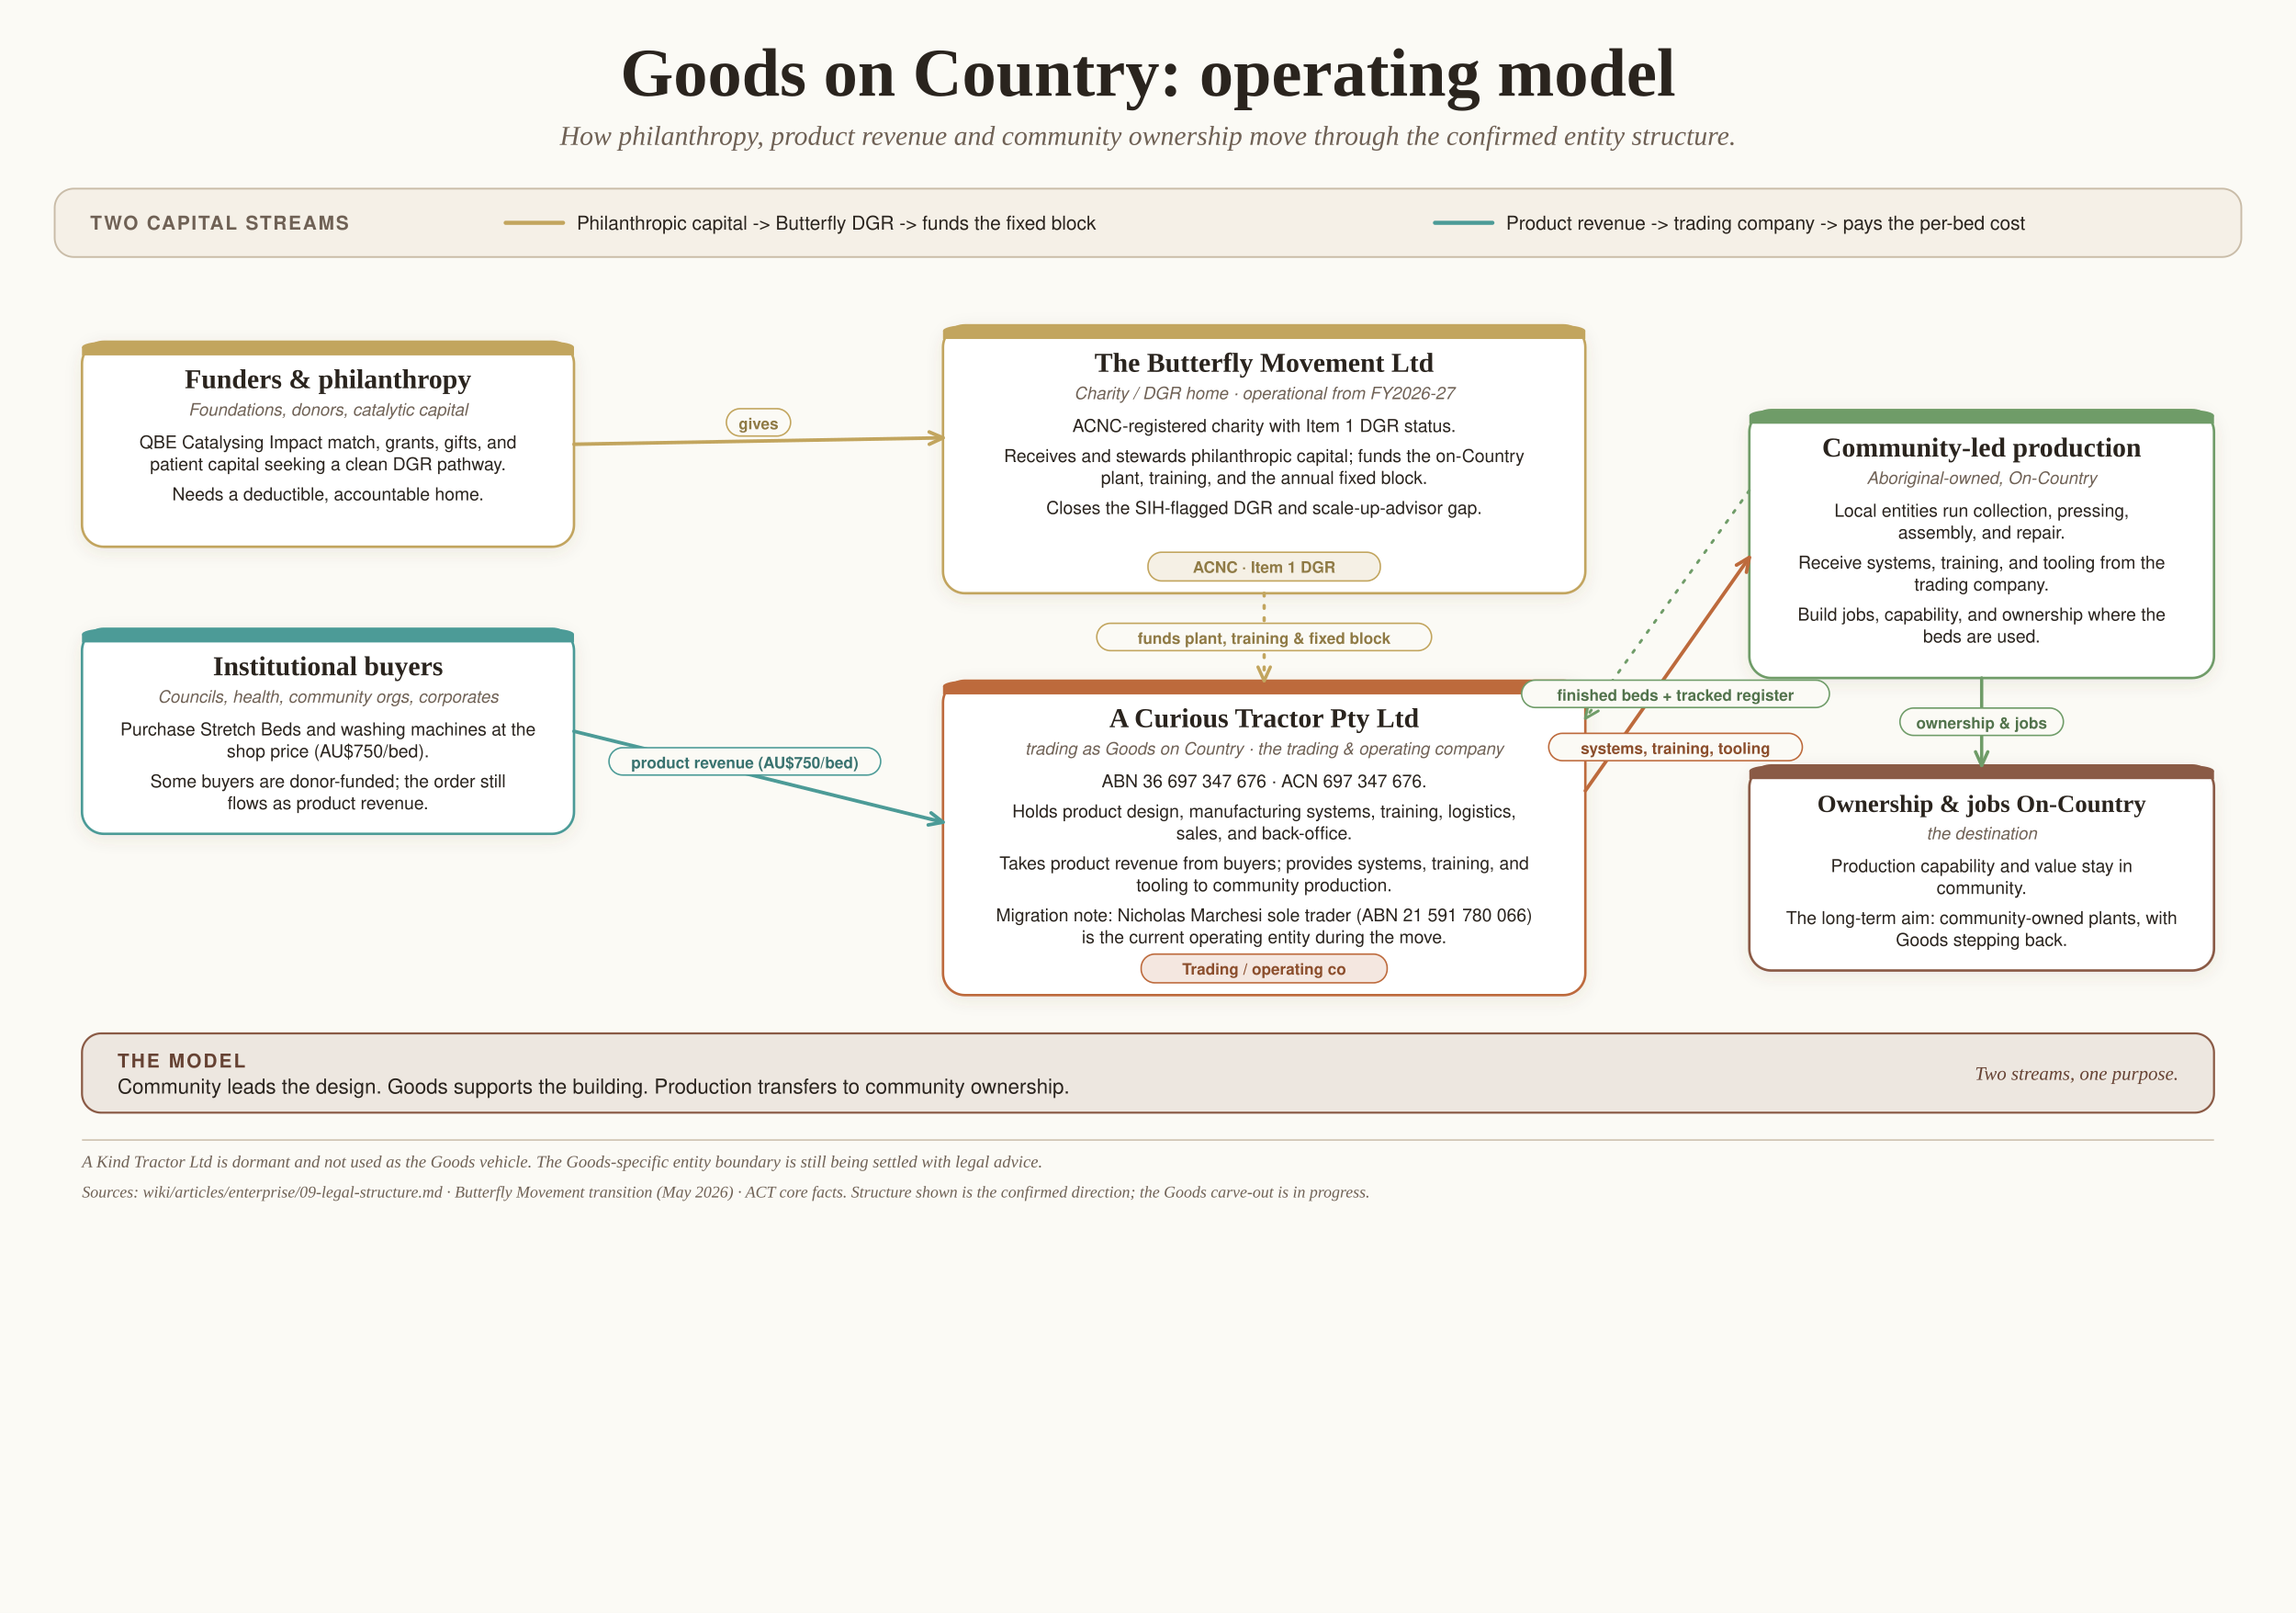
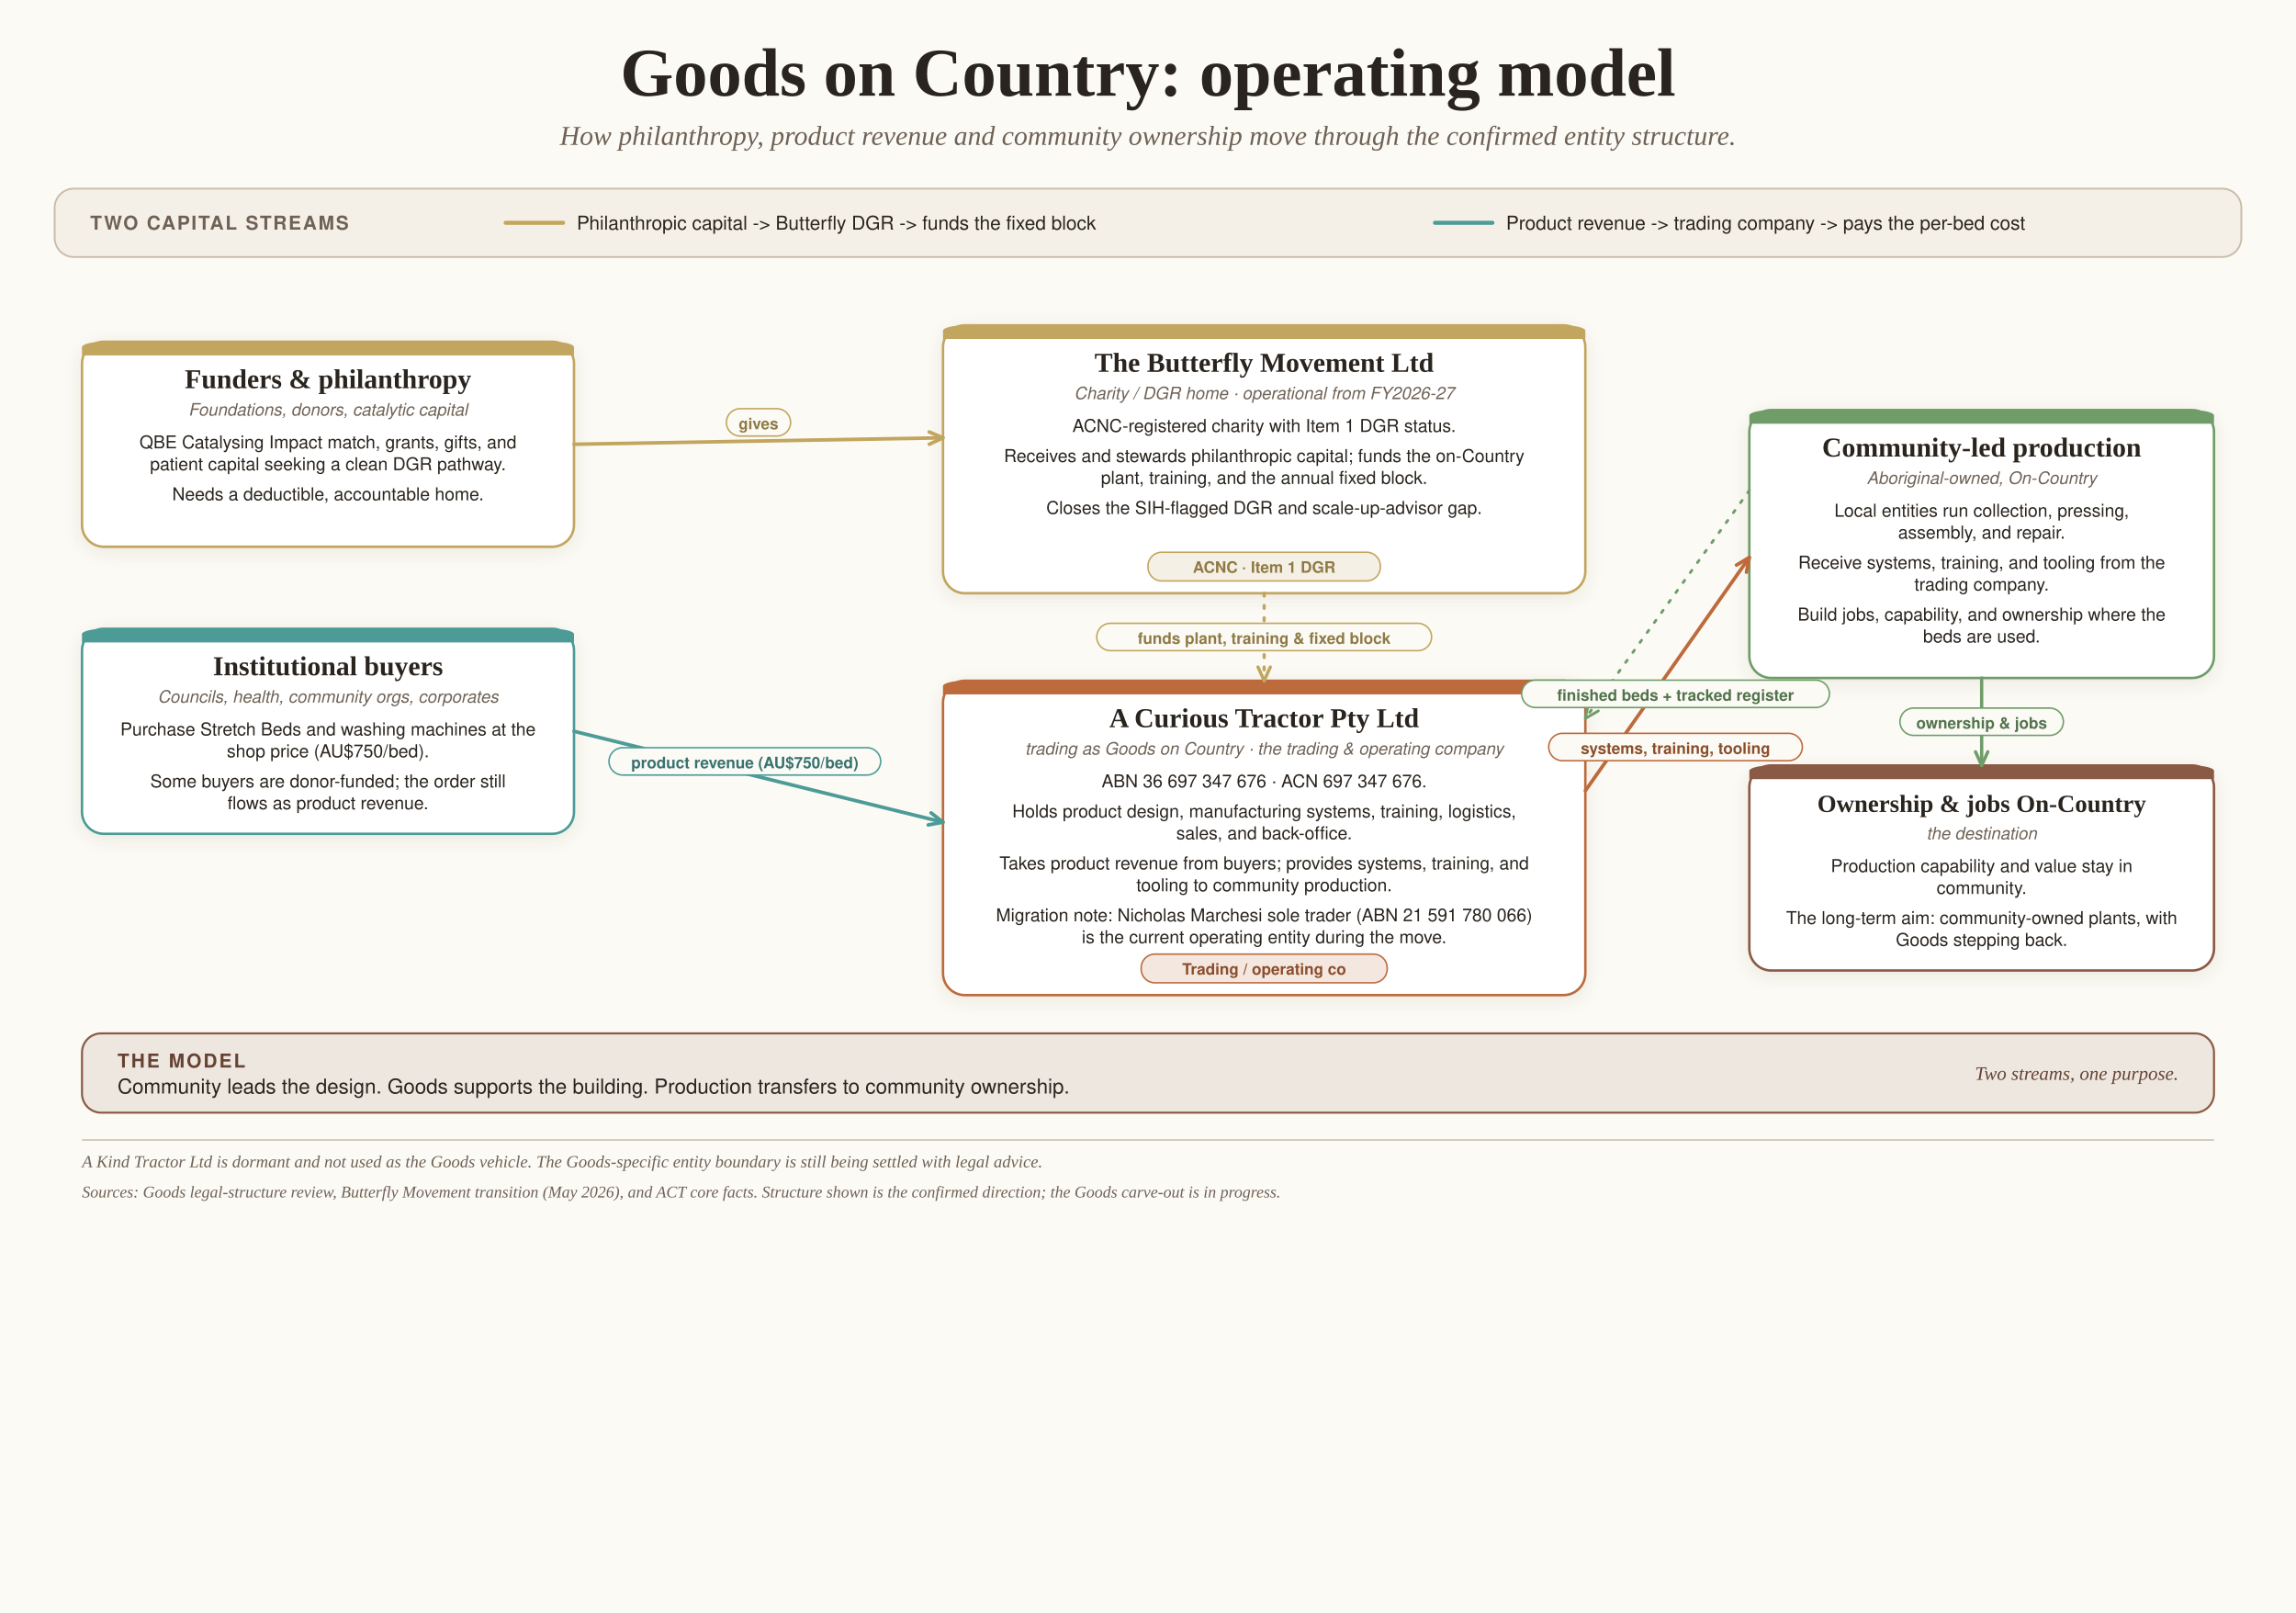
<svg xmlns="http://www.w3.org/2000/svg" viewBox="0 0 1680 1180" width="1680" height="1180" font-family="'Helvetica Neue', Helvetica, Arial, sans-serif">
  <defs>
    <filter id="sh" x="-8%" y="-8%" width="116%" height="124%">
      <feDropShadow dx="0" dy="3" stdDeviation="6" flood-color="#5A4A38" flood-opacity="0.10" />
    </filter>
  </defs>
  <rect width="1680" height="1180" fill="#FBFAF5" />
  <text x="840.0" y="70" text-anchor="middle" font-family="Georgia, 'Times New Roman', serif" font-size="50" font-weight="700" fill="#2A241E">Goods on Country: operating model</text>
  <text x="840.0" y="106" text-anchor="middle" font-family="Georgia, 'Times New Roman', serif" font-size="20" font-weight="400" fill="#6F6155" font-style="italic">How philanthropy, product revenue and community ownership move through the confirmed entity structure.</text>
  <rect x="40" y="138" width="1600" height="50" rx="14" fill="#EFE8DA7F" stroke="#C9BCA8" stroke-width="1.3" />
  <text x="66" y="168.0" text-anchor="start" font-family="'Helvetica Neue', Helvetica, Arial, sans-serif" font-size="14" font-weight="700" fill="#6F6155" letter-spacing="1.2">TWO CAPITAL STREAMS</text>
  <line x1="370" y1="163.0" x2="412" y2="163.0" stroke="#C2A55E" stroke-width="3" stroke-linecap="round" />
  <text x="422" y="168.0" text-anchor="start" font-family="'Helvetica Neue', Helvetica, Arial, sans-serif" font-size="14" font-weight="400" fill="#2A241E">Philanthropic capital  -&gt;  Butterfly DGR  -&gt;  funds the fixed block</text>
  <line x1="1050" y1="163.0" x2="1092" y2="163.0" stroke="#4C9B97" stroke-width="3" stroke-linecap="round" />
  <text x="1102" y="168.0" text-anchor="start" font-family="'Helvetica Neue', Helvetica, Arial, sans-serif" font-size="14" font-weight="400" fill="#2A241E">Product revenue  -&gt;  trading company  -&gt;  pays the per-bed cost</text>
  <rect x="60" y="250" width="360" height="150" rx="16" fill="#FFFFFF" stroke="#C2A55E" stroke-width="1.8" filter="url(#sh)" />
  <rect x="60" y="250" width="360" height="8" rx="16" fill="#C2A55E" />
  <rect x="60" y="254" width="360" height="6" rx="0" fill="#C2A55E" />
  <text x="240.0" y="284" text-anchor="middle" font-family="Georgia, 'Times New Roman', serif" font-size="20" font-weight="700" fill="#2A241E">Funders &amp; philanthropy</text>
  <text x="240.0" y="304" text-anchor="middle" font-family="'Helvetica Neue', Helvetica, Arial, sans-serif" font-size="12.5" font-weight="400" fill="#6F6155" font-style="italic">Foundations, donors, catalytic capital</text>
  <text x="240.0" y="328" text-anchor="middle" font-family="'Helvetica Neue', Helvetica, Arial, sans-serif" font-size="13" font-weight="400" fill="#2A241E">QBE Catalysing Impact match, grants, gifts, and</text>
  <text x="240.0" y="344" text-anchor="middle" font-family="'Helvetica Neue', Helvetica, Arial, sans-serif" font-size="13" font-weight="400" fill="#2A241E">patient capital seeking a clean DGR pathway.</text>
  <text x="240.0" y="366" text-anchor="middle" font-family="'Helvetica Neue', Helvetica, Arial, sans-serif" font-size="13" font-weight="400" fill="#2A241E">Needs a deductible, accountable home.</text>
  <rect x="60" y="460" width="360" height="150" rx="16" fill="#FFFFFF" stroke="#4C9B97" stroke-width="1.8" filter="url(#sh)" />
  <rect x="60" y="460" width="360" height="8" rx="16" fill="#4C9B97" />
  <rect x="60" y="464" width="360" height="6" rx="0" fill="#4C9B97" />
  <text x="240.0" y="494" text-anchor="middle" font-family="Georgia, 'Times New Roman', serif" font-size="20" font-weight="700" fill="#2A241E">Institutional buyers</text>
  <text x="240.0" y="514" text-anchor="middle" font-family="'Helvetica Neue', Helvetica, Arial, sans-serif" font-size="12.5" font-weight="400" fill="#6F6155" font-style="italic">Councils, health, community orgs, corporates</text>
  <text x="240.0" y="538" text-anchor="middle" font-family="'Helvetica Neue', Helvetica, Arial, sans-serif" font-size="13" font-weight="400" fill="#2A241E">Purchase Stretch Beds and washing machines at the</text>
  <text x="240.0" y="554" text-anchor="middle" font-family="'Helvetica Neue', Helvetica, Arial, sans-serif" font-size="13" font-weight="400" fill="#2A241E">shop price (AU$750/bed).</text>
  <text x="240.0" y="576" text-anchor="middle" font-family="'Helvetica Neue', Helvetica, Arial, sans-serif" font-size="13" font-weight="400" fill="#2A241E">Some buyers are donor-funded; the order still</text>
  <text x="240.0" y="592" text-anchor="middle" font-family="'Helvetica Neue', Helvetica, Arial, sans-serif" font-size="13" font-weight="400" fill="#2A241E">flows as product revenue.</text>
  <rect x="690" y="238" width="470" height="196" rx="16" fill="#FFFFFF" stroke="#C2A55E" stroke-width="1.8" filter="url(#sh)" />
  <rect x="690" y="238" width="470" height="8" rx="16" fill="#C2A55E" />
  <rect x="690" y="242" width="470" height="6" rx="0" fill="#C2A55E" />
  <text x="925.0" y="272" text-anchor="middle" font-family="Georgia, 'Times New Roman', serif" font-size="20" font-weight="700" fill="#2A241E">The Butterfly Movement Ltd</text>
  <text x="925.0" y="292" text-anchor="middle" font-family="'Helvetica Neue', Helvetica, Arial, sans-serif" font-size="12.5" font-weight="400" fill="#6F6155" font-style="italic">Charity / DGR home  ·  operational from FY2026-27</text>
  <text x="925.0" y="316" text-anchor="middle" font-family="'Helvetica Neue', Helvetica, Arial, sans-serif" font-size="13" font-weight="400" fill="#2A241E">ACNC-registered charity with Item 1 DGR status.</text>
  <text x="925.0" y="338" text-anchor="middle" font-family="'Helvetica Neue', Helvetica, Arial, sans-serif" font-size="13" font-weight="400" fill="#2A241E">Receives and stewards philanthropic capital; funds the on-Country</text>
  <text x="925.0" y="354" text-anchor="middle" font-family="'Helvetica Neue', Helvetica, Arial, sans-serif" font-size="13" font-weight="400" fill="#2A241E">plant, training, and the annual fixed block.</text>
  <text x="925.0" y="376" text-anchor="middle" font-family="'Helvetica Neue', Helvetica, Arial, sans-serif" font-size="13" font-weight="400" fill="#2A241E">Closes the SIH-flagged DGR and scale-up-advisor gap.</text>
  <rect x="840.0" y="404" width="170" height="21" rx="10" fill="#C2A55E28" stroke="#C2A55E" stroke-width="1.1" />
  <text x="925.0" y="419" text-anchor="middle" font-family="'Helvetica Neue', Helvetica, Arial, sans-serif" font-size="11.5" font-weight="700" fill="#8F7A45">ACNC  ·  Item 1 DGR</text>
  <rect x="690" y="498" width="470" height="230" rx="16" fill="#FFFFFF" stroke="#BD6A3C" stroke-width="1.8" filter="url(#sh)" />
  <rect x="690" y="498" width="470" height="8" rx="16" fill="#BD6A3C" />
  <rect x="690" y="502" width="470" height="6" rx="0" fill="#BD6A3C" />
  <text x="925.0" y="532" text-anchor="middle" font-family="Georgia, 'Times New Roman', serif" font-size="20" font-weight="700" fill="#2A241E">A Curious Tractor Pty Ltd</text>
  <text x="925.0" y="552" text-anchor="middle" font-family="'Helvetica Neue', Helvetica, Arial, sans-serif" font-size="12.5" font-weight="400" fill="#6F6155" font-style="italic">trading as Goods on Country  ·  the trading &amp; operating company</text>
  <text x="925.0" y="576" text-anchor="middle" font-family="'Helvetica Neue', Helvetica, Arial, sans-serif" font-size="13" font-weight="400" fill="#2A241E">ABN 36 697 347 676 · ACN 697 347 676.</text>
  <text x="925.0" y="598" text-anchor="middle" font-family="'Helvetica Neue', Helvetica, Arial, sans-serif" font-size="13" font-weight="400" fill="#2A241E">Holds product design, manufacturing systems, training, logistics,</text>
  <text x="925.0" y="614" text-anchor="middle" font-family="'Helvetica Neue', Helvetica, Arial, sans-serif" font-size="13" font-weight="400" fill="#2A241E">sales, and back-office.</text>
  <text x="925.0" y="636" text-anchor="middle" font-family="'Helvetica Neue', Helvetica, Arial, sans-serif" font-size="13" font-weight="400" fill="#2A241E">Takes product revenue from buyers; provides systems, training, and</text>
  <text x="925.0" y="652" text-anchor="middle" font-family="'Helvetica Neue', Helvetica, Arial, sans-serif" font-size="13" font-weight="400" fill="#2A241E">tooling to community production.</text>
  <text x="925.0" y="674" text-anchor="middle" font-family="'Helvetica Neue', Helvetica, Arial, sans-serif" font-size="13" font-weight="400" fill="#2A241E">Migration note: Nicholas Marchesi sole trader (ABN 21 591 780 066)</text>
  <text x="925.0" y="690" text-anchor="middle" font-family="'Helvetica Neue', Helvetica, Arial, sans-serif" font-size="13" font-weight="400" fill="#2A241E">is the current operating entity during the move.</text>
  <rect x="835.0" y="698" width="180" height="21" rx="10" fill="#BD6A3C28" stroke="#BD6A3C" stroke-width="1.1" />
  <text x="925.0" y="713" text-anchor="middle" font-family="'Helvetica Neue', Helvetica, Arial, sans-serif" font-size="11.5" font-weight="700" fill="#8B4E2C">Trading / operating co</text>
  <rect x="1280" y="300" width="340" height="196" rx="16" fill="#FFFFFF" stroke="#6F9C68" stroke-width="1.8" filter="url(#sh)" />
  <rect x="1280" y="300" width="340" height="8" rx="16" fill="#6F9C68" />
  <rect x="1280" y="304" width="340" height="6" rx="0" fill="#6F9C68" />
  <text x="1450.0" y="334" text-anchor="middle" font-family="Georgia, 'Times New Roman', serif" font-size="20" font-weight="700" fill="#2A241E">Community-led production</text>
  <text x="1450.0" y="354" text-anchor="middle" font-family="'Helvetica Neue', Helvetica, Arial, sans-serif" font-size="12.5" font-weight="400" fill="#6F6155" font-style="italic">Aboriginal-owned, On-Country</text>
  <text x="1450.0" y="378" text-anchor="middle" font-family="'Helvetica Neue', Helvetica, Arial, sans-serif" font-size="13" font-weight="400" fill="#2A241E">Local entities run collection, pressing,</text>
  <text x="1450.0" y="394" text-anchor="middle" font-family="'Helvetica Neue', Helvetica, Arial, sans-serif" font-size="13" font-weight="400" fill="#2A241E">assembly, and repair.</text>
  <text x="1450.0" y="416" text-anchor="middle" font-family="'Helvetica Neue', Helvetica, Arial, sans-serif" font-size="13" font-weight="400" fill="#2A241E">Receive systems, training, and tooling from the</text>
  <text x="1450.0" y="432" text-anchor="middle" font-family="'Helvetica Neue', Helvetica, Arial, sans-serif" font-size="13" font-weight="400" fill="#2A241E">trading company.</text>
  <text x="1450.0" y="454" text-anchor="middle" font-family="'Helvetica Neue', Helvetica, Arial, sans-serif" font-size="13" font-weight="400" fill="#2A241E">Build jobs, capability, and ownership where the</text>
  <text x="1450.0" y="470" text-anchor="middle" font-family="'Helvetica Neue', Helvetica, Arial, sans-serif" font-size="13" font-weight="400" fill="#2A241E">beds are used.</text>
  <rect x="1280" y="560" width="340" height="150" rx="16" fill="#FFFFFF" stroke="#8A5A45" stroke-width="1.8" filter="url(#sh)" />
  <rect x="1280" y="560" width="340" height="8" rx="16" fill="#8A5A45" />
  <rect x="1280" y="564" width="340" height="6" rx="0" fill="#8A5A45" />
  <text x="1450.0" y="594" text-anchor="middle" font-family="Georgia, 'Times New Roman', serif" font-size="18" font-weight="700" fill="#2A241E">Ownership &amp; jobs On-Country</text>
  <text x="1450.0" y="614" text-anchor="middle" font-family="'Helvetica Neue', Helvetica, Arial, sans-serif" font-size="12.5" font-weight="400" fill="#6F6155" font-style="italic">the destination</text>
  <text x="1450.0" y="638" text-anchor="middle" font-family="'Helvetica Neue', Helvetica, Arial, sans-serif" font-size="13" font-weight="400" fill="#2A241E">Production capability and value stay in</text>
  <text x="1450.0" y="654" text-anchor="middle" font-family="'Helvetica Neue', Helvetica, Arial, sans-serif" font-size="13" font-weight="400" fill="#2A241E">community.</text>
  <text x="1450.0" y="676" text-anchor="middle" font-family="'Helvetica Neue', Helvetica, Arial, sans-serif" font-size="13" font-weight="400" fill="#2A241E">The long-term aim: community-owned plants, with</text>
  <text x="1450.0" y="692" text-anchor="middle" font-family="'Helvetica Neue', Helvetica, Arial, sans-serif" font-size="13" font-weight="400" fill="#2A241E">Goods stepping back.</text>
  <path d="M 420.0 325.0 L 690.0 320.3" fill="none" stroke="#C2A55E" stroke-width="2.6" stroke-linecap="round" />
  <path d="M 680.0 325.0 L 690.0 320.3 L 679.9 316.0" fill="none" stroke="#C2A55E" stroke-width="2.6" stroke-linecap="round" stroke-linejoin="round" />
  <rect x="531.5" y="299.0" width="47.0" height="20" rx="10" fill="#FBFAF5" stroke="#C2A55E" stroke-width="1.1" />
  <text x="555.0" y="314.0" text-anchor="middle" font-family="'Helvetica Neue', Helvetica, Arial, sans-serif" font-size="11.5" font-weight="600" fill="#8F7A45">gives</text>
  <path d="M 420.0 535.0 L 690.0 601.5" fill="none" stroke="#4C9B97" stroke-width="2.6" stroke-linecap="round" />
  <path d="M 679.2 603.5 L 690.0 601.5 L 681.3 594.7" fill="none" stroke="#4C9B97" stroke-width="2.6" stroke-linecap="round" stroke-linejoin="round" />
  <rect x="445.6" y="547.0" width="198.8" height="20" rx="10" fill="#FBFAF5" stroke="#4C9B97" stroke-width="1.1" />
  <text x="545.0" y="562.0" text-anchor="middle" font-family="'Helvetica Neue', Helvetica, Arial, sans-serif" font-size="11.5" font-weight="600" fill="#38726F">product revenue (AU$750/bed)</text>
  <path d="M 925.0 434.0 L 925.0 498.0" fill="none" stroke="#C2A55E" stroke-width="2.4" stroke-linecap="round" stroke-dasharray="2 7" />
  <path d="M 920.5 488.0 L 925.0 498.0 L 929.5 488.0" fill="none" stroke="#C2A55E" stroke-width="2.4" stroke-linecap="round" stroke-linejoin="round" />
  <rect x="802.5" y="456.0" width="245.0" height="20" rx="10" fill="#FBFAF5" stroke="#C2A55E" stroke-width="1.1" />
  <text x="925.0" y="471.0" text-anchor="middle" font-family="'Helvetica Neue', Helvetica, Arial, sans-serif" font-size="11.5" font-weight="600" fill="#8F7A45">funds plant, training &amp; fixed block</text>
  <path d="M 1160.0 578.5 L 1280.0 407.8" fill="none" stroke="#BD6A3C" stroke-width="2.6" stroke-linecap="round" />
  <path d="M 1277.9 418.6 L 1280.0 407.8 L 1270.6 413.4" fill="none" stroke="#BD6A3C" stroke-width="2.6" stroke-linecap="round" stroke-linejoin="round" />
  <rect x="1133.2" y="536.5" width="185.6" height="20" rx="10" fill="#FBFAF5" stroke="#BD6A3C" stroke-width="1.1" />
  <text x="1226.0" y="551.5" text-anchor="middle" font-family="'Helvetica Neue', Helvetica, Arial, sans-serif" font-size="11.5" font-weight="600" fill="#8B4E2C">systems, training, tooling</text>
  <path d="M 1450.0 496.0 L 1450.0 560.0" fill="none" stroke="#6F9C68" stroke-width="2.4" stroke-linecap="round" />
  <path d="M 1445.5 550.0 L 1450.0 560.0 L 1454.5 550.0" fill="none" stroke="#6F9C68" stroke-width="2.4" stroke-linecap="round" stroke-linejoin="round" />
  <rect x="1390.2" y="518.0" width="119.6" height="20" rx="10" fill="#FBFAF5" stroke="#6F9C68" stroke-width="1.1" />
  <text x="1450.0" y="533.0" text-anchor="middle" font-family="'Helvetica Neue', Helvetica, Arial, sans-serif" font-size="11.5" font-weight="600" fill="#52734C">ownership &amp; jobs</text>
  <path d="M 1280.0 358.8 L 1160.0 525.6" fill="none" stroke="#6F9C68" stroke-width="2.0" stroke-linecap="round" stroke-dasharray="2 7" />
  <path d="M 1162.2 514.8 L 1160.0 525.6 L 1169.5 520.1" fill="none" stroke="#6F9C68" stroke-width="2.0" stroke-linecap="round" stroke-linejoin="round" />
  <rect x="1113.4" y="497.6" width="225.2" height="20" rx="10" fill="#FBFAF5" stroke="#6F9C68" stroke-width="1.1" />
  <text x="1226.0" y="512.6" text-anchor="middle" font-family="'Helvetica Neue', Helvetica, Arial, sans-serif" font-size="11.5" font-weight="600" fill="#52734C">finished beds + tracked register</text>
  <rect x="60" y="756" width="1560" height="58" rx="14" fill="#8A5A451E" stroke="#8A5A45" stroke-width="1.5" />
  <text x="86" y="781" text-anchor="start" font-family="'Helvetica Neue', Helvetica, Arial, sans-serif" font-size="14" font-weight="700" fill="#664233" letter-spacing="1.4">THE MODEL</text>
  <text x="86" y="800" text-anchor="start" font-family="'Helvetica Neue', Helvetica, Arial, sans-serif" font-size="15" font-weight="400" fill="#2A241E">Community leads the design. Goods supports the building. Production transfers to community ownership.</text>
  <text x="1594" y="790" text-anchor="end" font-family="Georgia, 'Times New Roman', serif" font-size="14" font-weight="400" fill="#664233" font-style="italic">Two streams, one purpose.</text>
  <line x1="60" y1="834" x2="1620" y2="834" stroke="#C9BCA8" stroke-width="1" />
  <text x="60" y="854" text-anchor="start" font-family="Georgia, 'Times New Roman', serif" font-size="12.5" font-weight="400" fill="#6F6155" font-style="italic">A Kind Tractor Ltd is dormant and not used as the Goods vehicle. The Goods-specific entity boundary is still being settled with legal advice.</text>
-   <text x="60" y="876" text-anchor="start" font-family="Georgia, 'Times New Roman', serif" font-size="12" font-weight="400" fill="#6F6155" font-style="italic">Sources: wiki/articles/enterprise/09-legal-structure.md  ·  Butterfly Movement transition (May 2026)  ·  ACT core facts. Structure shown is the confirmed direction; the Goods carve-out is in progress.</text>
+   <text x="60" y="876" text-anchor="start" font-family="Georgia, 'Times New Roman', serif" font-size="12" font-weight="400" fill="#6F6155" font-style="italic">Sources: Goods legal-structure review, Butterfly Movement transition (May 2026), and ACT core facts. Structure shown is the confirmed direction; the Goods carve-out is in progress.</text>
</svg>
